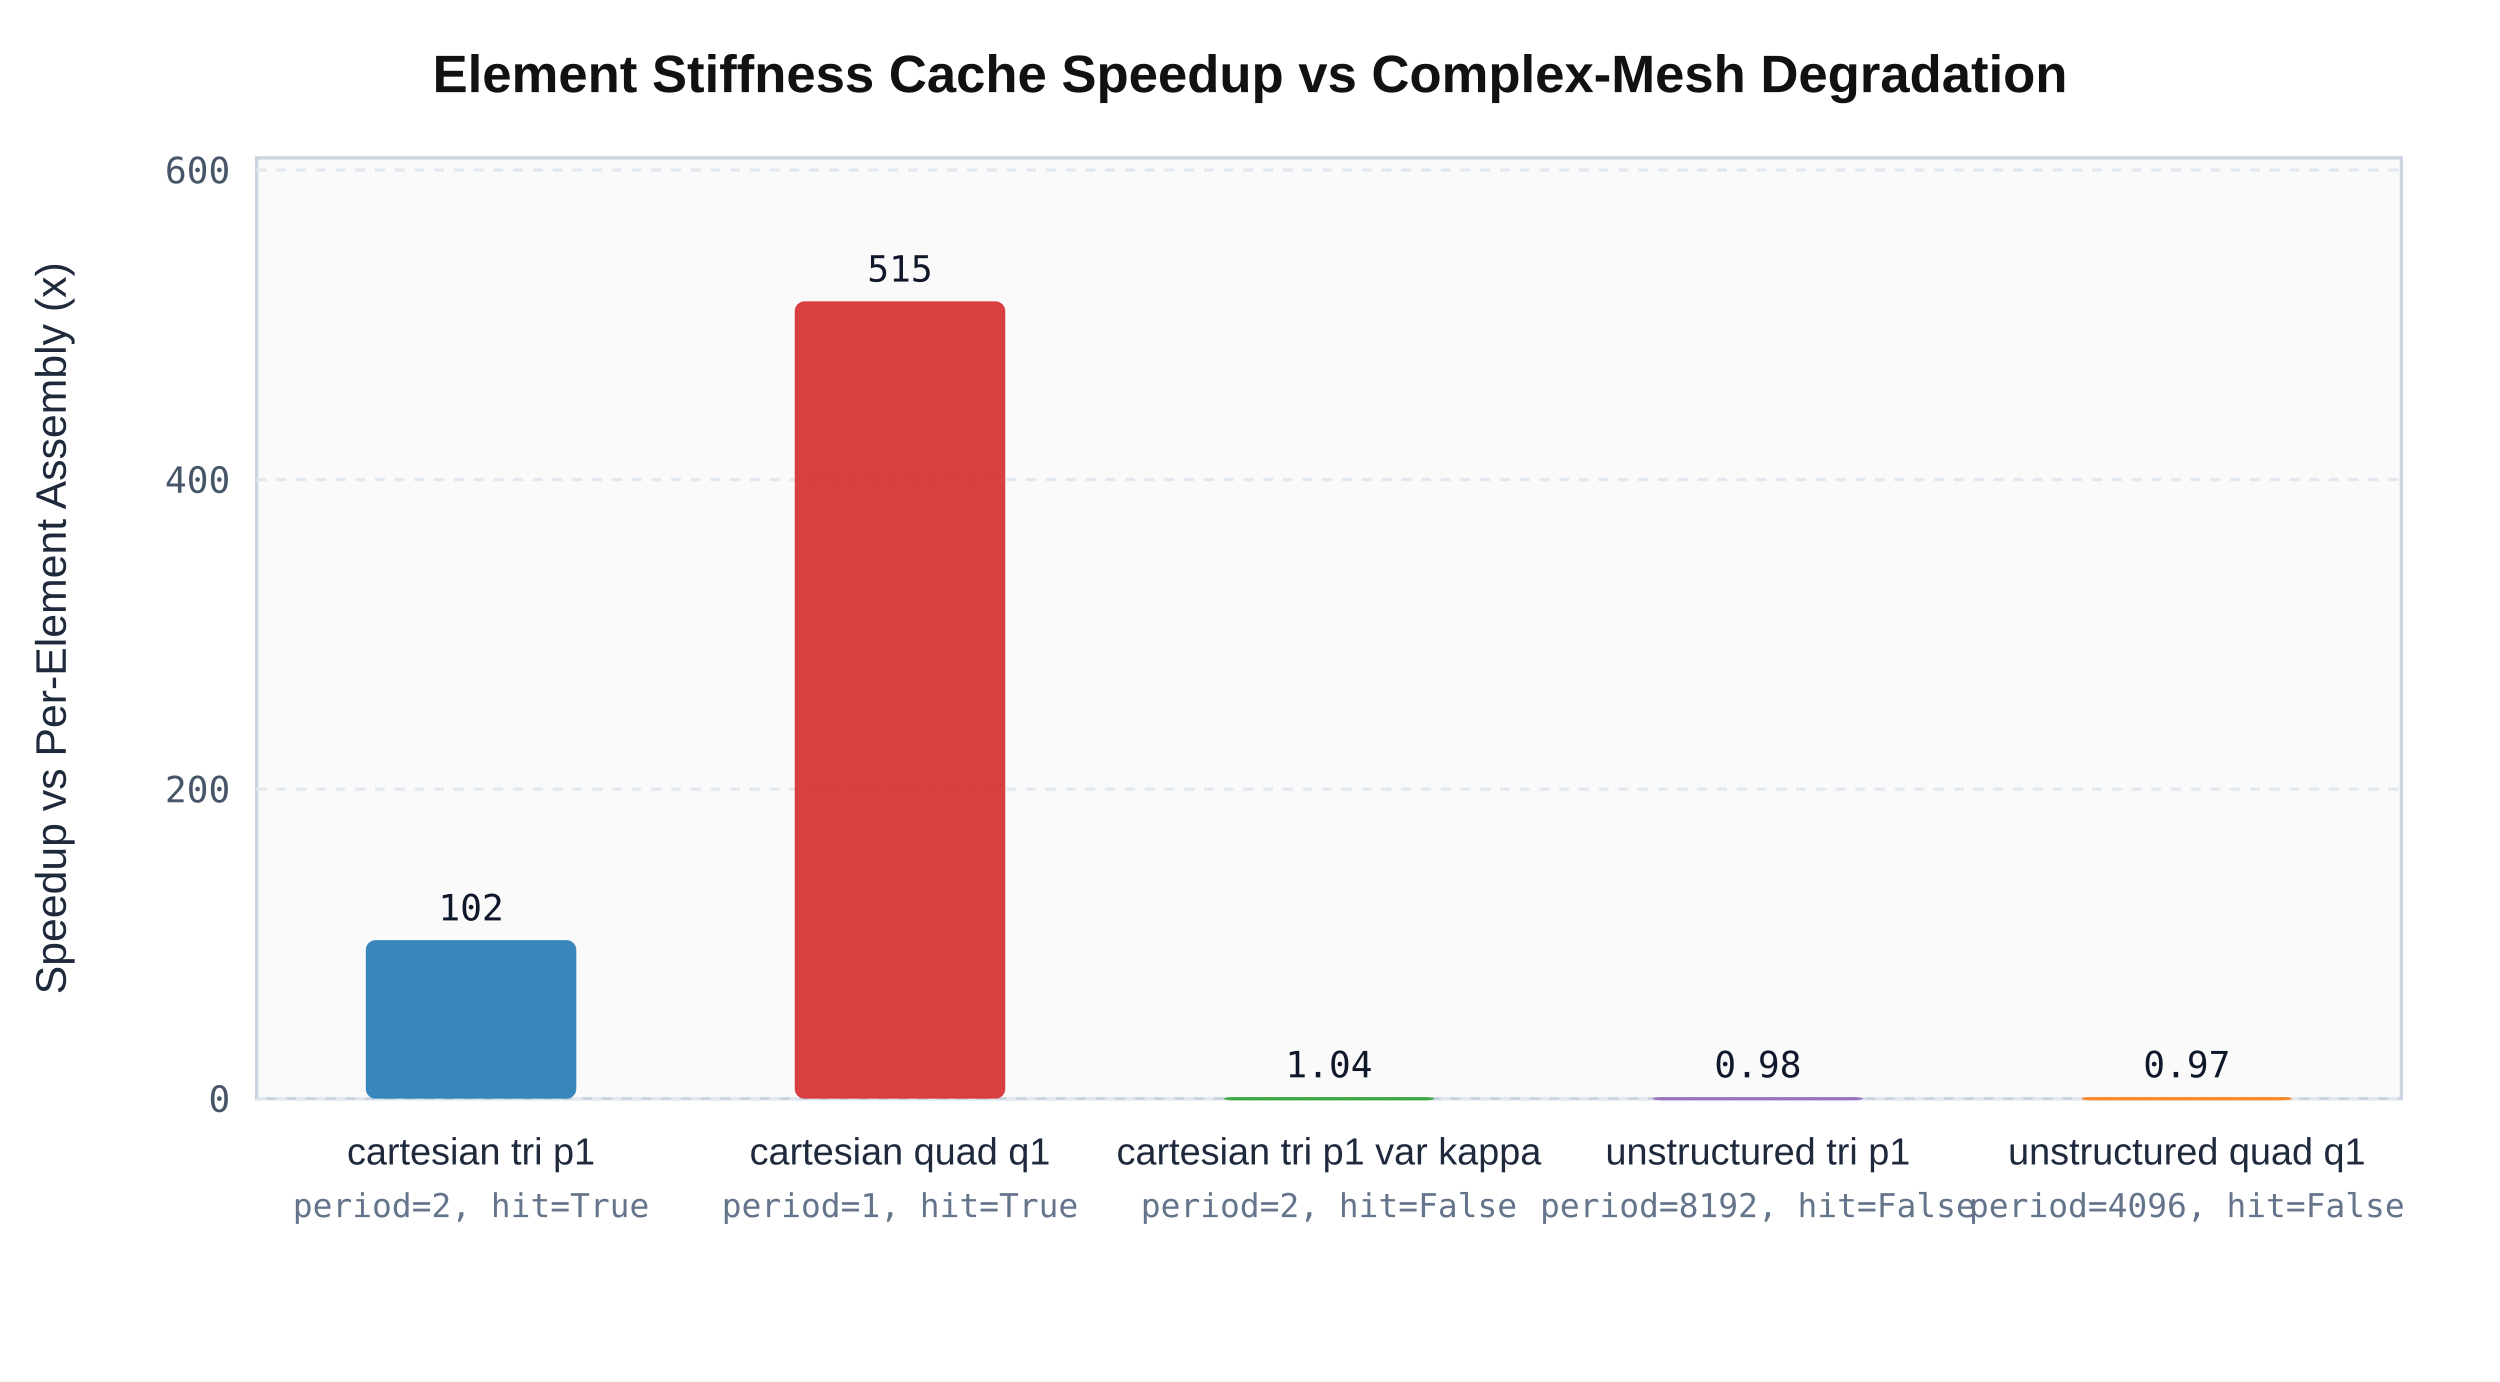
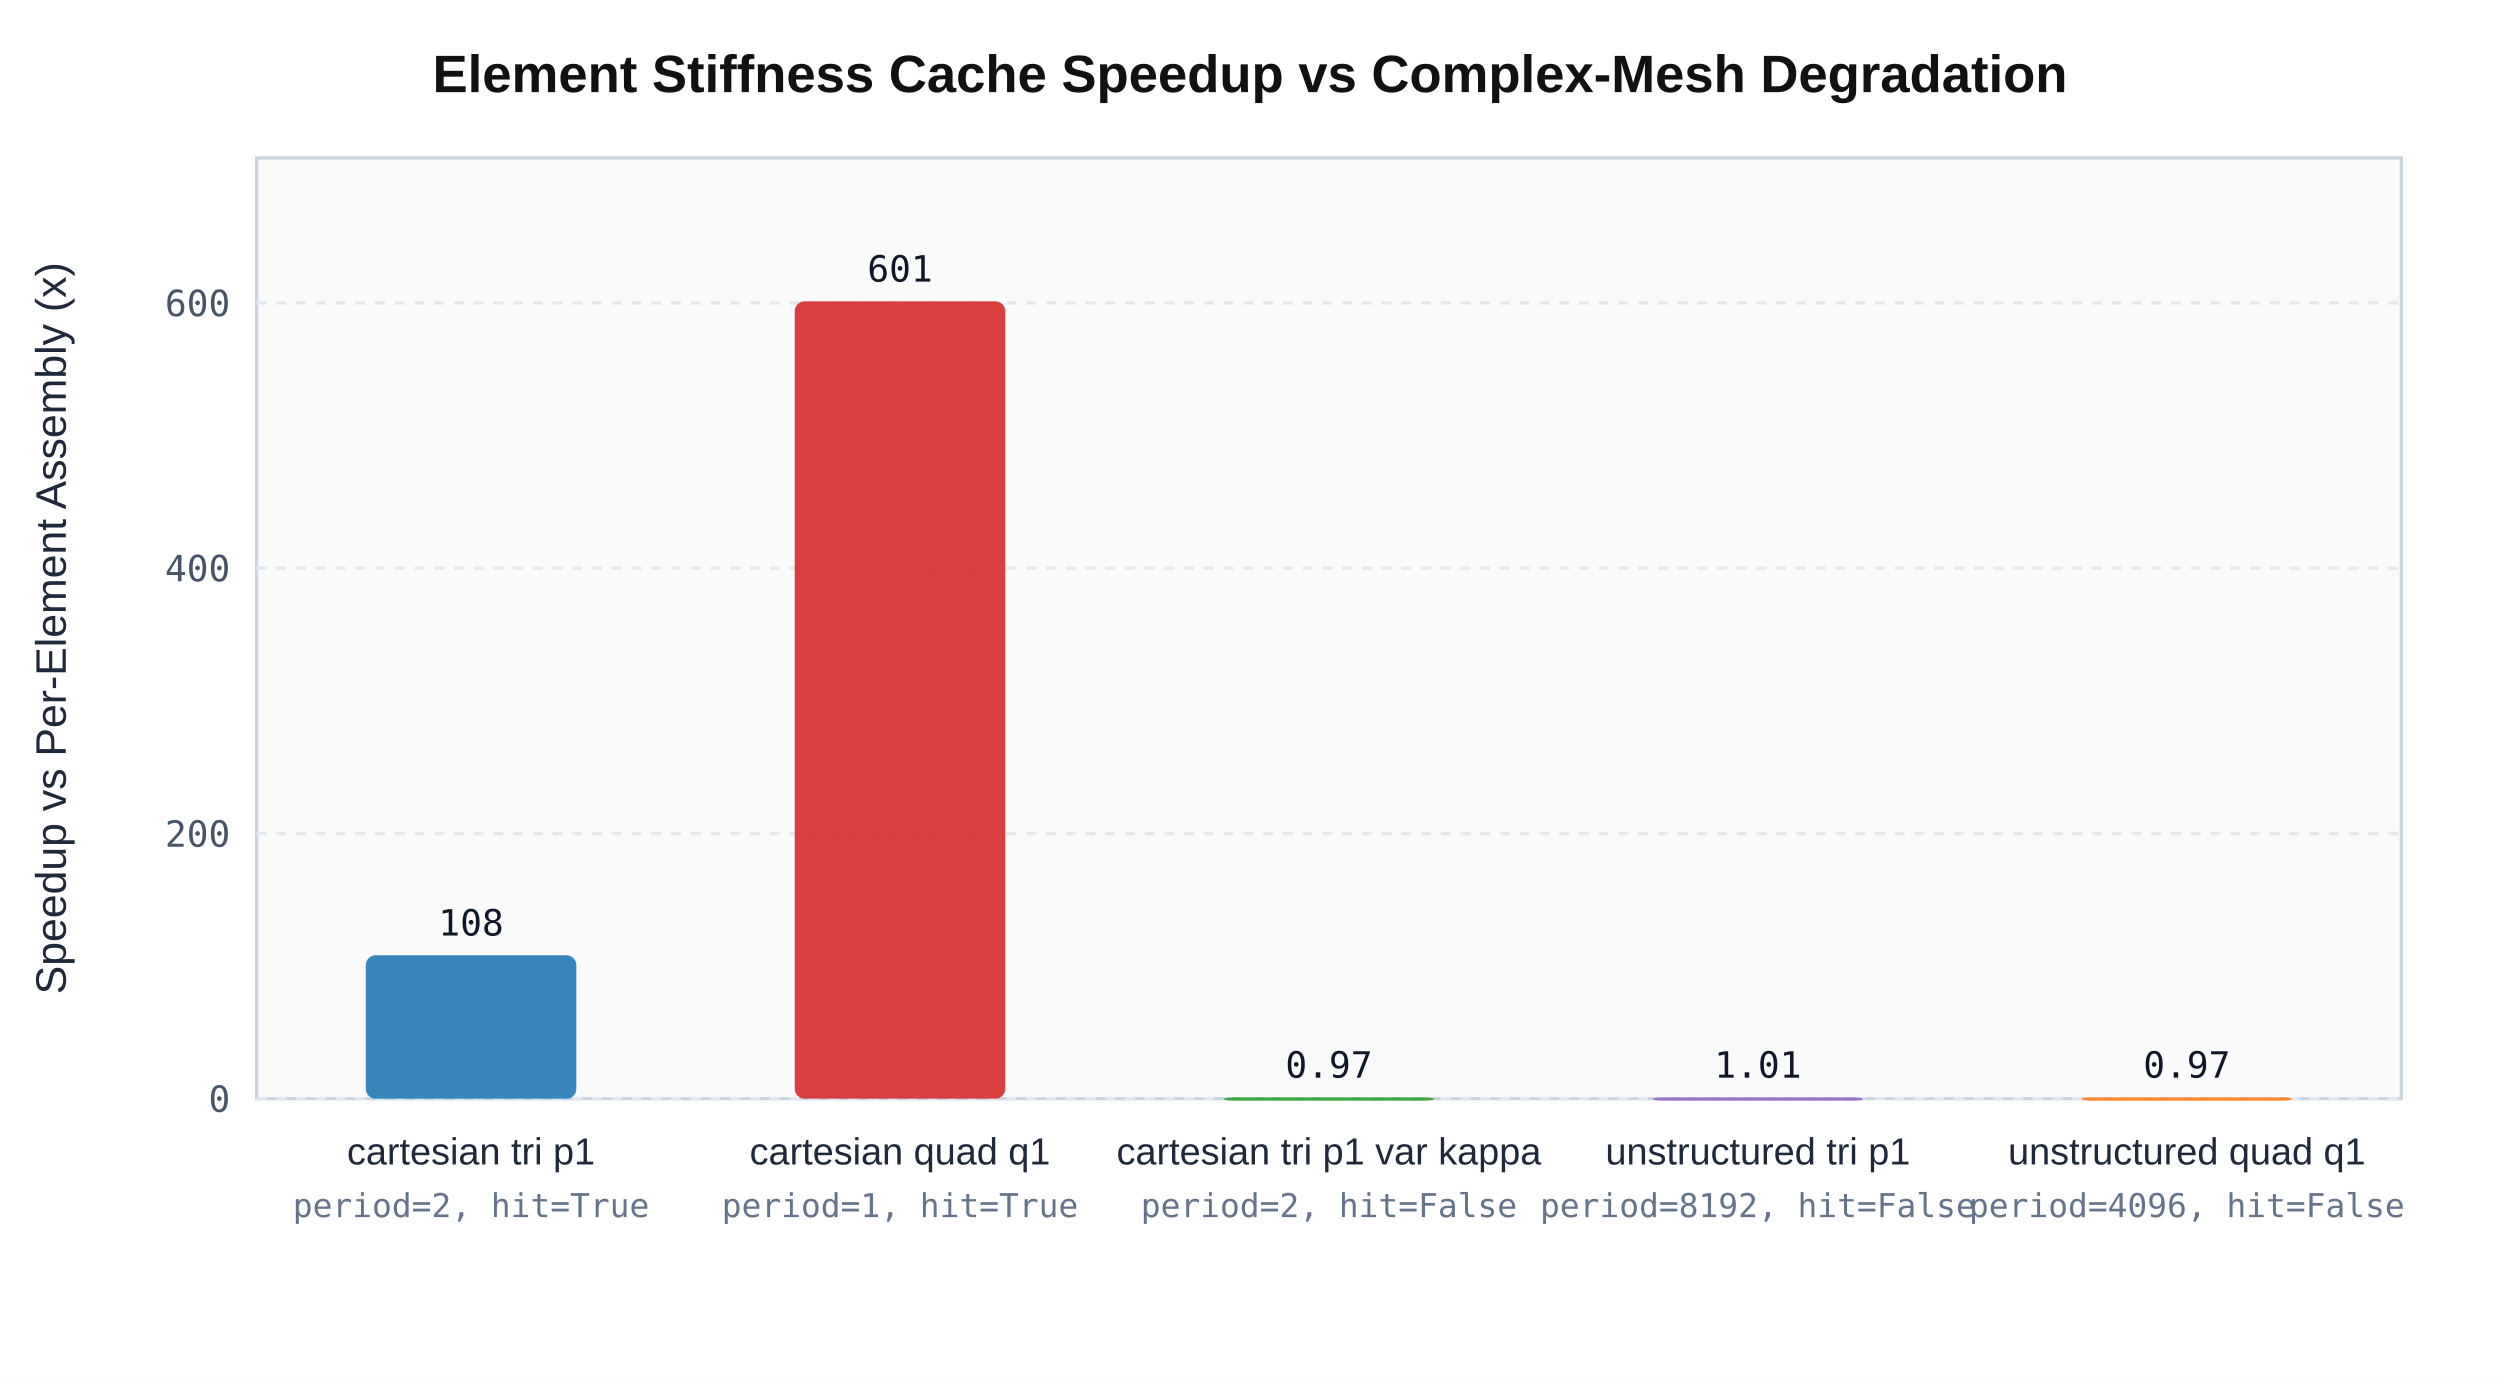
<svg xmlns="http://www.w3.org/2000/svg" width="760" height="420" viewBox="0 0 760 420">
  <rect width="100%" height="100%" fill="#ffffff" />
  <text x="380.0" y="28" text-anchor="middle" font-family="system-ui,Segoe UI,Arial" font-size="16" font-weight="600" fill="#111">Element Stiffness Cache Speedup vs Complex-Mesh Degradation</text>
  <rect x="78" y="48" width="652" height="286" fill="#fafafa" stroke="#cbd5e1" />
  <line x1="78" y1="334.0" x2="730" y2="334.0" stroke="#e2e8f0" stroke-dasharray="3,3" />
  <text x="70" y="338.0" text-anchor="end" font-family="monospace" font-size="11" fill="#475569">0</text>
-   <line x1="78" y1="239.9" x2="730" y2="239.9" stroke="#e2e8f0" stroke-dasharray="3,3" />
-   <text x="70" y="243.9" text-anchor="end" font-family="monospace" font-size="11" fill="#475569">200</text>
-   <line x1="78" y1="145.8" x2="730" y2="145.8" stroke="#e2e8f0" stroke-dasharray="3,3" />
-   <text x="70" y="149.8" text-anchor="end" font-family="monospace" font-size="11" fill="#475569">400</text>
-   <line x1="78" y1="51.7" x2="730" y2="51.7" stroke="#e2e8f0" stroke-dasharray="3,3" />
-   <text x="70" y="55.7" text-anchor="end" font-family="monospace" font-size="11" fill="#475569">600</text>
+   <line x1="78" y1="253.4" x2="730" y2="253.4" stroke="#e2e8f0" stroke-dasharray="3,3" />
+   <text x="70" y="257.4" text-anchor="end" font-family="monospace" font-size="11" fill="#475569">200</text>
+   <line x1="78" y1="172.7" x2="730" y2="172.7" stroke="#e2e8f0" stroke-dasharray="3,3" />
+   <text x="70" y="176.7" text-anchor="end" font-family="monospace" font-size="11" fill="#475569">400</text>
+   <line x1="78" y1="92.1" x2="730" y2="92.1" stroke="#e2e8f0" stroke-dasharray="3,3" />
+   <text x="70" y="96.1" text-anchor="end" font-family="monospace" font-size="11" fill="#475569">600</text>
  <text x="20" y="191.0" transform="rotate(-90 20 191.0)" text-anchor="middle" font-family="system-ui,Segoe UI,Arial" font-size="13" fill="#1e293b">Speedup vs Per-Element Assembly (x)</text>
-   <rect x="111.2" y="285.8" width="64.0" height="48.2" fill="#1f77b4" fill-opacity="0.88" rx="3" />
-   <text x="143.2" y="279.8" text-anchor="middle" font-family="monospace" font-size="11" fill="#0f172a">102</text>
+   <rect x="111.2" y="290.4" width="64.0" height="43.6" fill="#1f77b4" fill-opacity="0.88" rx="3" />
+   <text x="143.2" y="284.4" text-anchor="middle" font-family="monospace" font-size="11" fill="#0f172a">108</text>
  <text x="143.2" y="354" text-anchor="middle" font-family="system-ui,Segoe UI,Arial" font-size="11.5" fill="#1e293b">cartesian tri p1</text>
  <text x="143.2" y="370" text-anchor="middle" font-family="monospace" font-size="10" fill="#64748b">period=2, hit=True</text>
  <rect x="241.6" y="91.6" width="64.0" height="242.4" fill="#d62728" fill-opacity="0.88" rx="3" />
-   <text x="273.6" y="85.6" text-anchor="middle" font-family="monospace" font-size="11" fill="#0f172a">515</text>
+   <text x="273.6" y="85.6" text-anchor="middle" font-family="monospace" font-size="11" fill="#0f172a">601</text>
  <text x="273.6" y="354" text-anchor="middle" font-family="system-ui,Segoe UI,Arial" font-size="11.5" fill="#1e293b">cartesian quad q1</text>
  <text x="273.6" y="370" text-anchor="middle" font-family="monospace" font-size="10" fill="#64748b">period=1, hit=True</text>
-   <rect x="372.0" y="333.5" width="64.0" height="1.0" fill="#2ca02c" fill-opacity="0.88" rx="3" />
-   <text x="404.0" y="327.5" text-anchor="middle" font-family="monospace" font-size="11" fill="#0f172a">1.04</text>
+   <rect x="372.0" y="333.6" width="64.0" height="1.0" fill="#2ca02c" fill-opacity="0.88" rx="3" />
+   <text x="404.0" y="327.6" text-anchor="middle" font-family="monospace" font-size="11" fill="#0f172a">0.97</text>
  <text x="404.0" y="354" text-anchor="middle" font-family="system-ui,Segoe UI,Arial" font-size="11.5" fill="#1e293b">cartesian tri p1 var kappa</text>
  <text x="404.0" y="370" text-anchor="middle" font-family="monospace" font-size="10" fill="#64748b">period=2, hit=False</text>
-   <rect x="502.4" y="333.5" width="64.0" height="1.0" fill="#9467bd" fill-opacity="0.88" rx="3" />
-   <text x="534.4" y="327.5" text-anchor="middle" font-family="monospace" font-size="11" fill="#0f172a">0.98</text>
+   <rect x="502.4" y="333.6" width="64.0" height="1.0" fill="#9467bd" fill-opacity="0.88" rx="3" />
+   <text x="534.4" y="327.6" text-anchor="middle" font-family="monospace" font-size="11" fill="#0f172a">1.01</text>
  <text x="534.4" y="354" text-anchor="middle" font-family="system-ui,Segoe UI,Arial" font-size="11.5" fill="#1e293b">unstructured tri p1</text>
  <text x="534.4" y="370" text-anchor="middle" font-family="monospace" font-size="10" fill="#64748b">period=8192, hit=False</text>
-   <rect x="632.8" y="333.5" width="64.0" height="1.0" fill="#ff7f0e" fill-opacity="0.88" rx="3" />
-   <text x="664.8" y="327.5" text-anchor="middle" font-family="monospace" font-size="11" fill="#0f172a">0.97</text>
+   <rect x="632.8" y="333.6" width="64.0" height="1.0" fill="#ff7f0e" fill-opacity="0.88" rx="3" />
+   <text x="664.8" y="327.6" text-anchor="middle" font-family="monospace" font-size="11" fill="#0f172a">0.97</text>
  <text x="664.8" y="354" text-anchor="middle" font-family="system-ui,Segoe UI,Arial" font-size="11.5" fill="#1e293b">unstructured quad q1</text>
  <text x="664.8" y="370" text-anchor="middle" font-family="monospace" font-size="10" fill="#64748b">period=4096, hit=False</text>
</svg>
